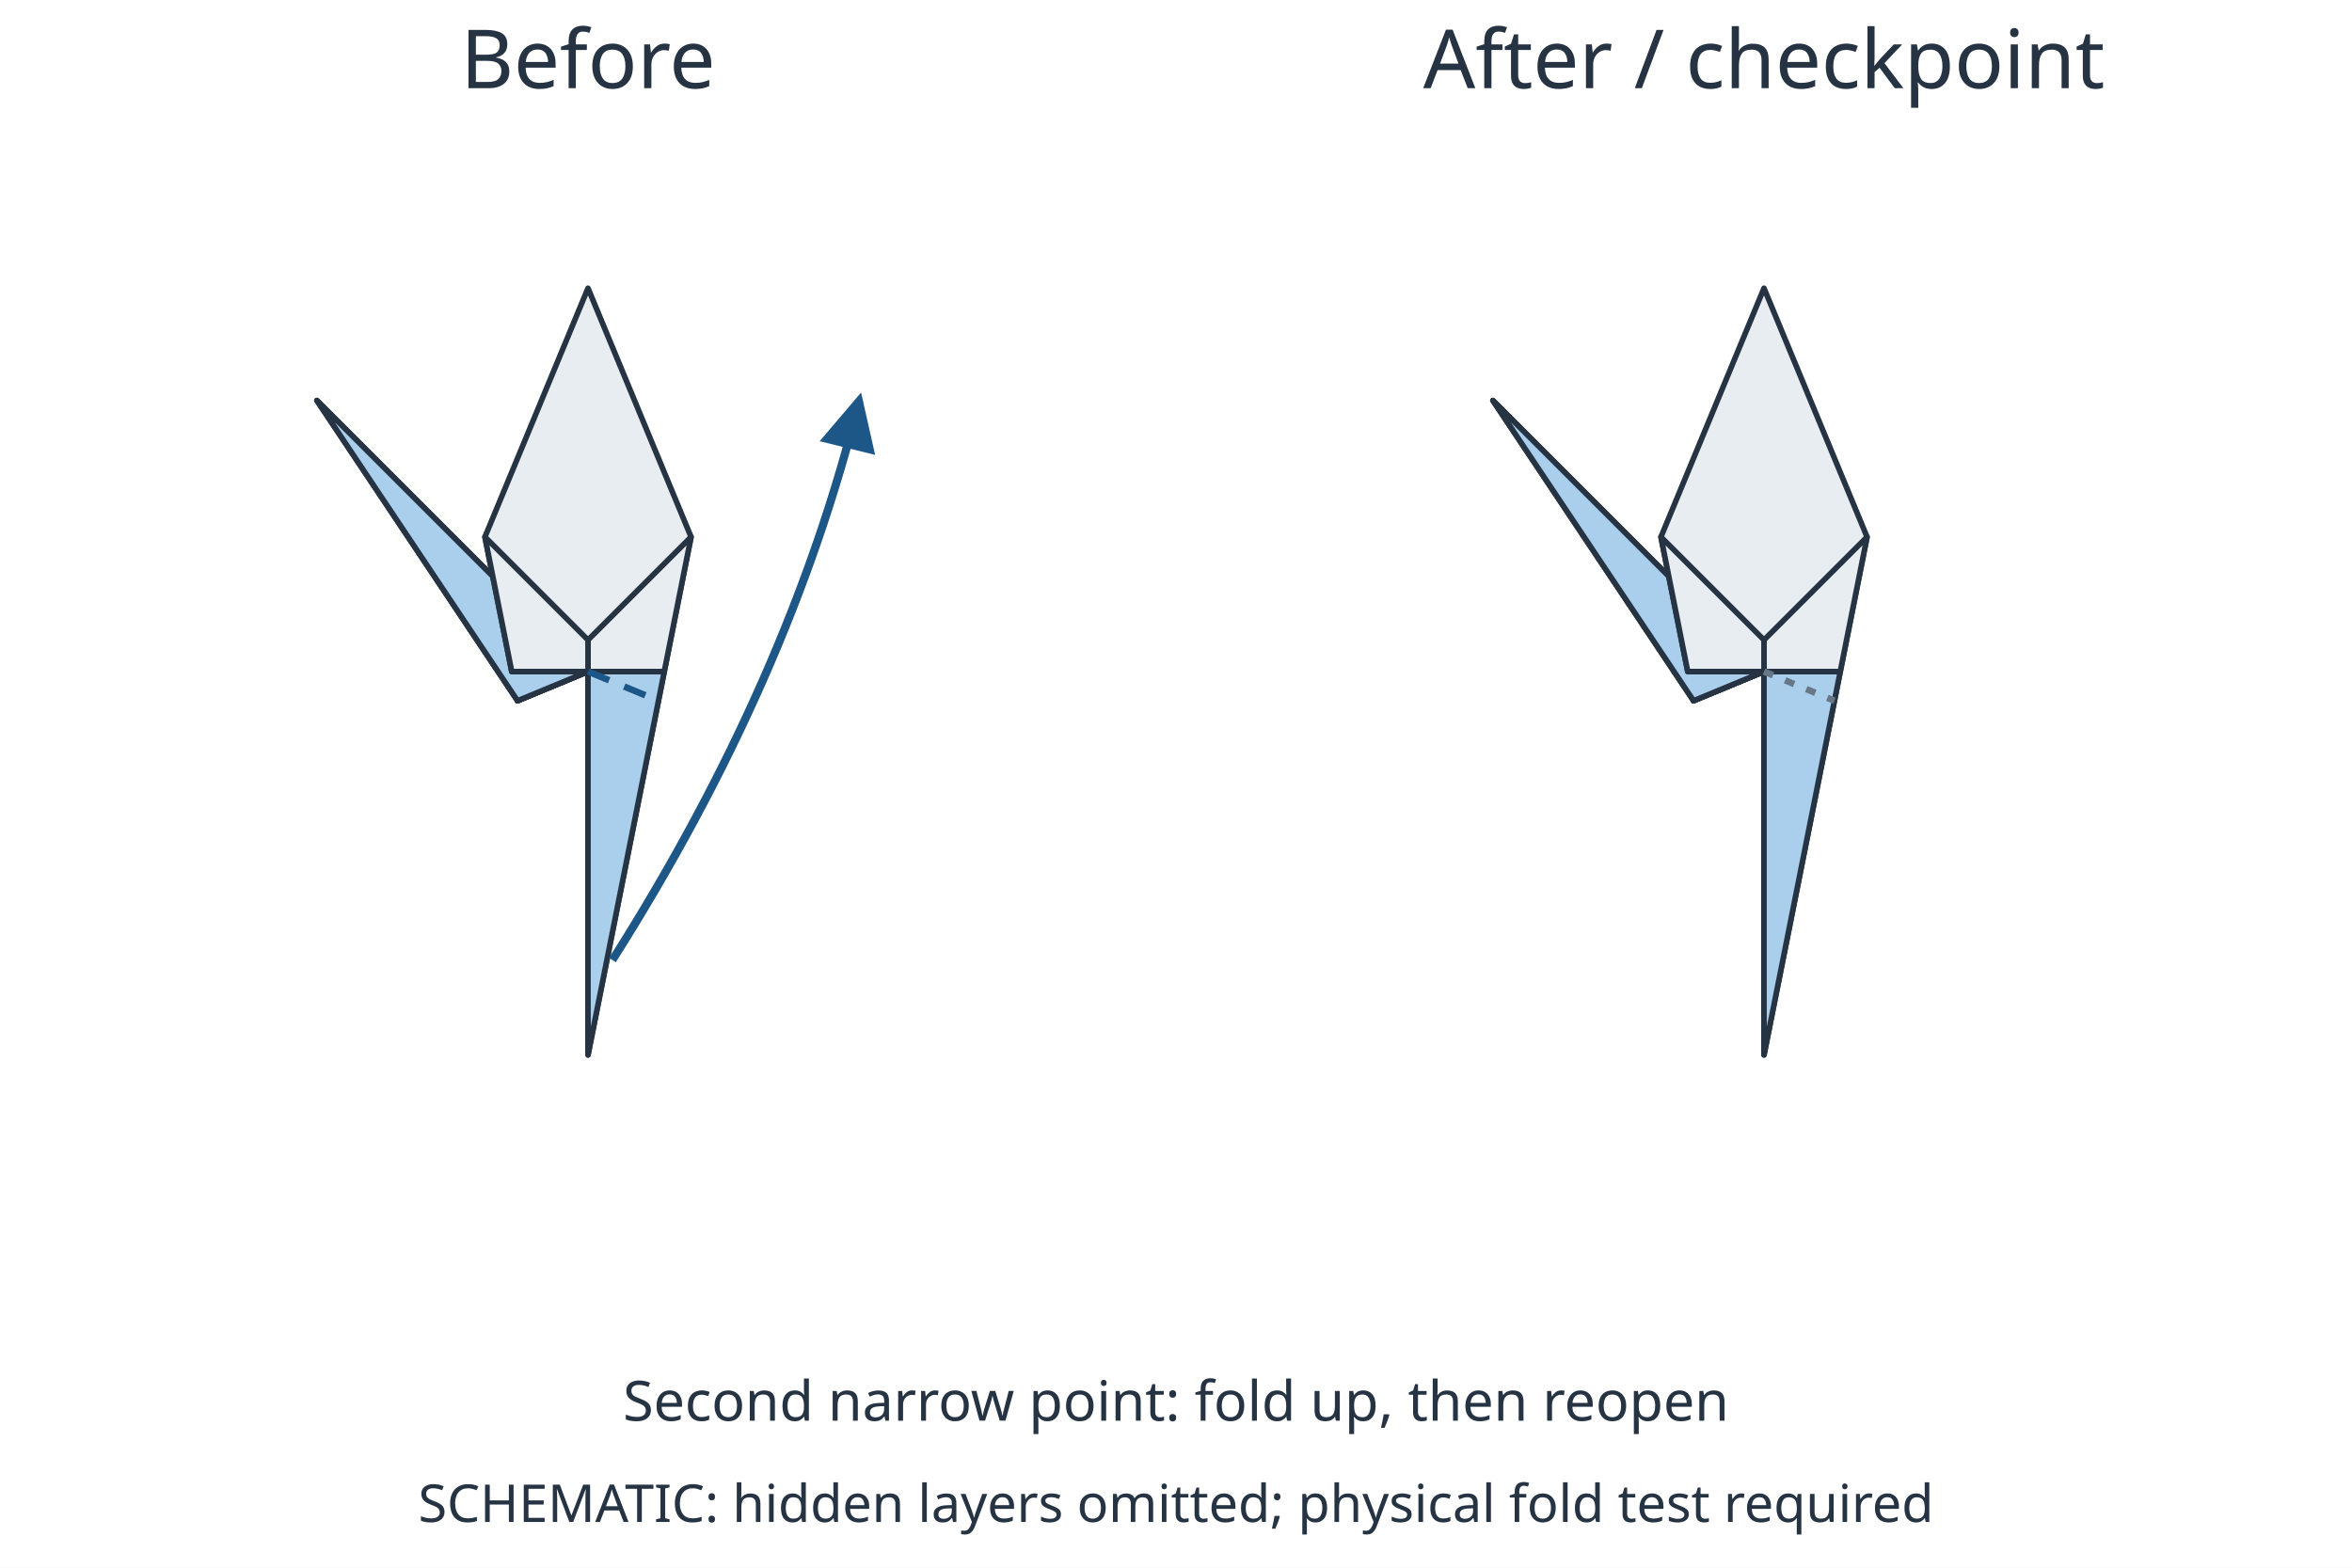
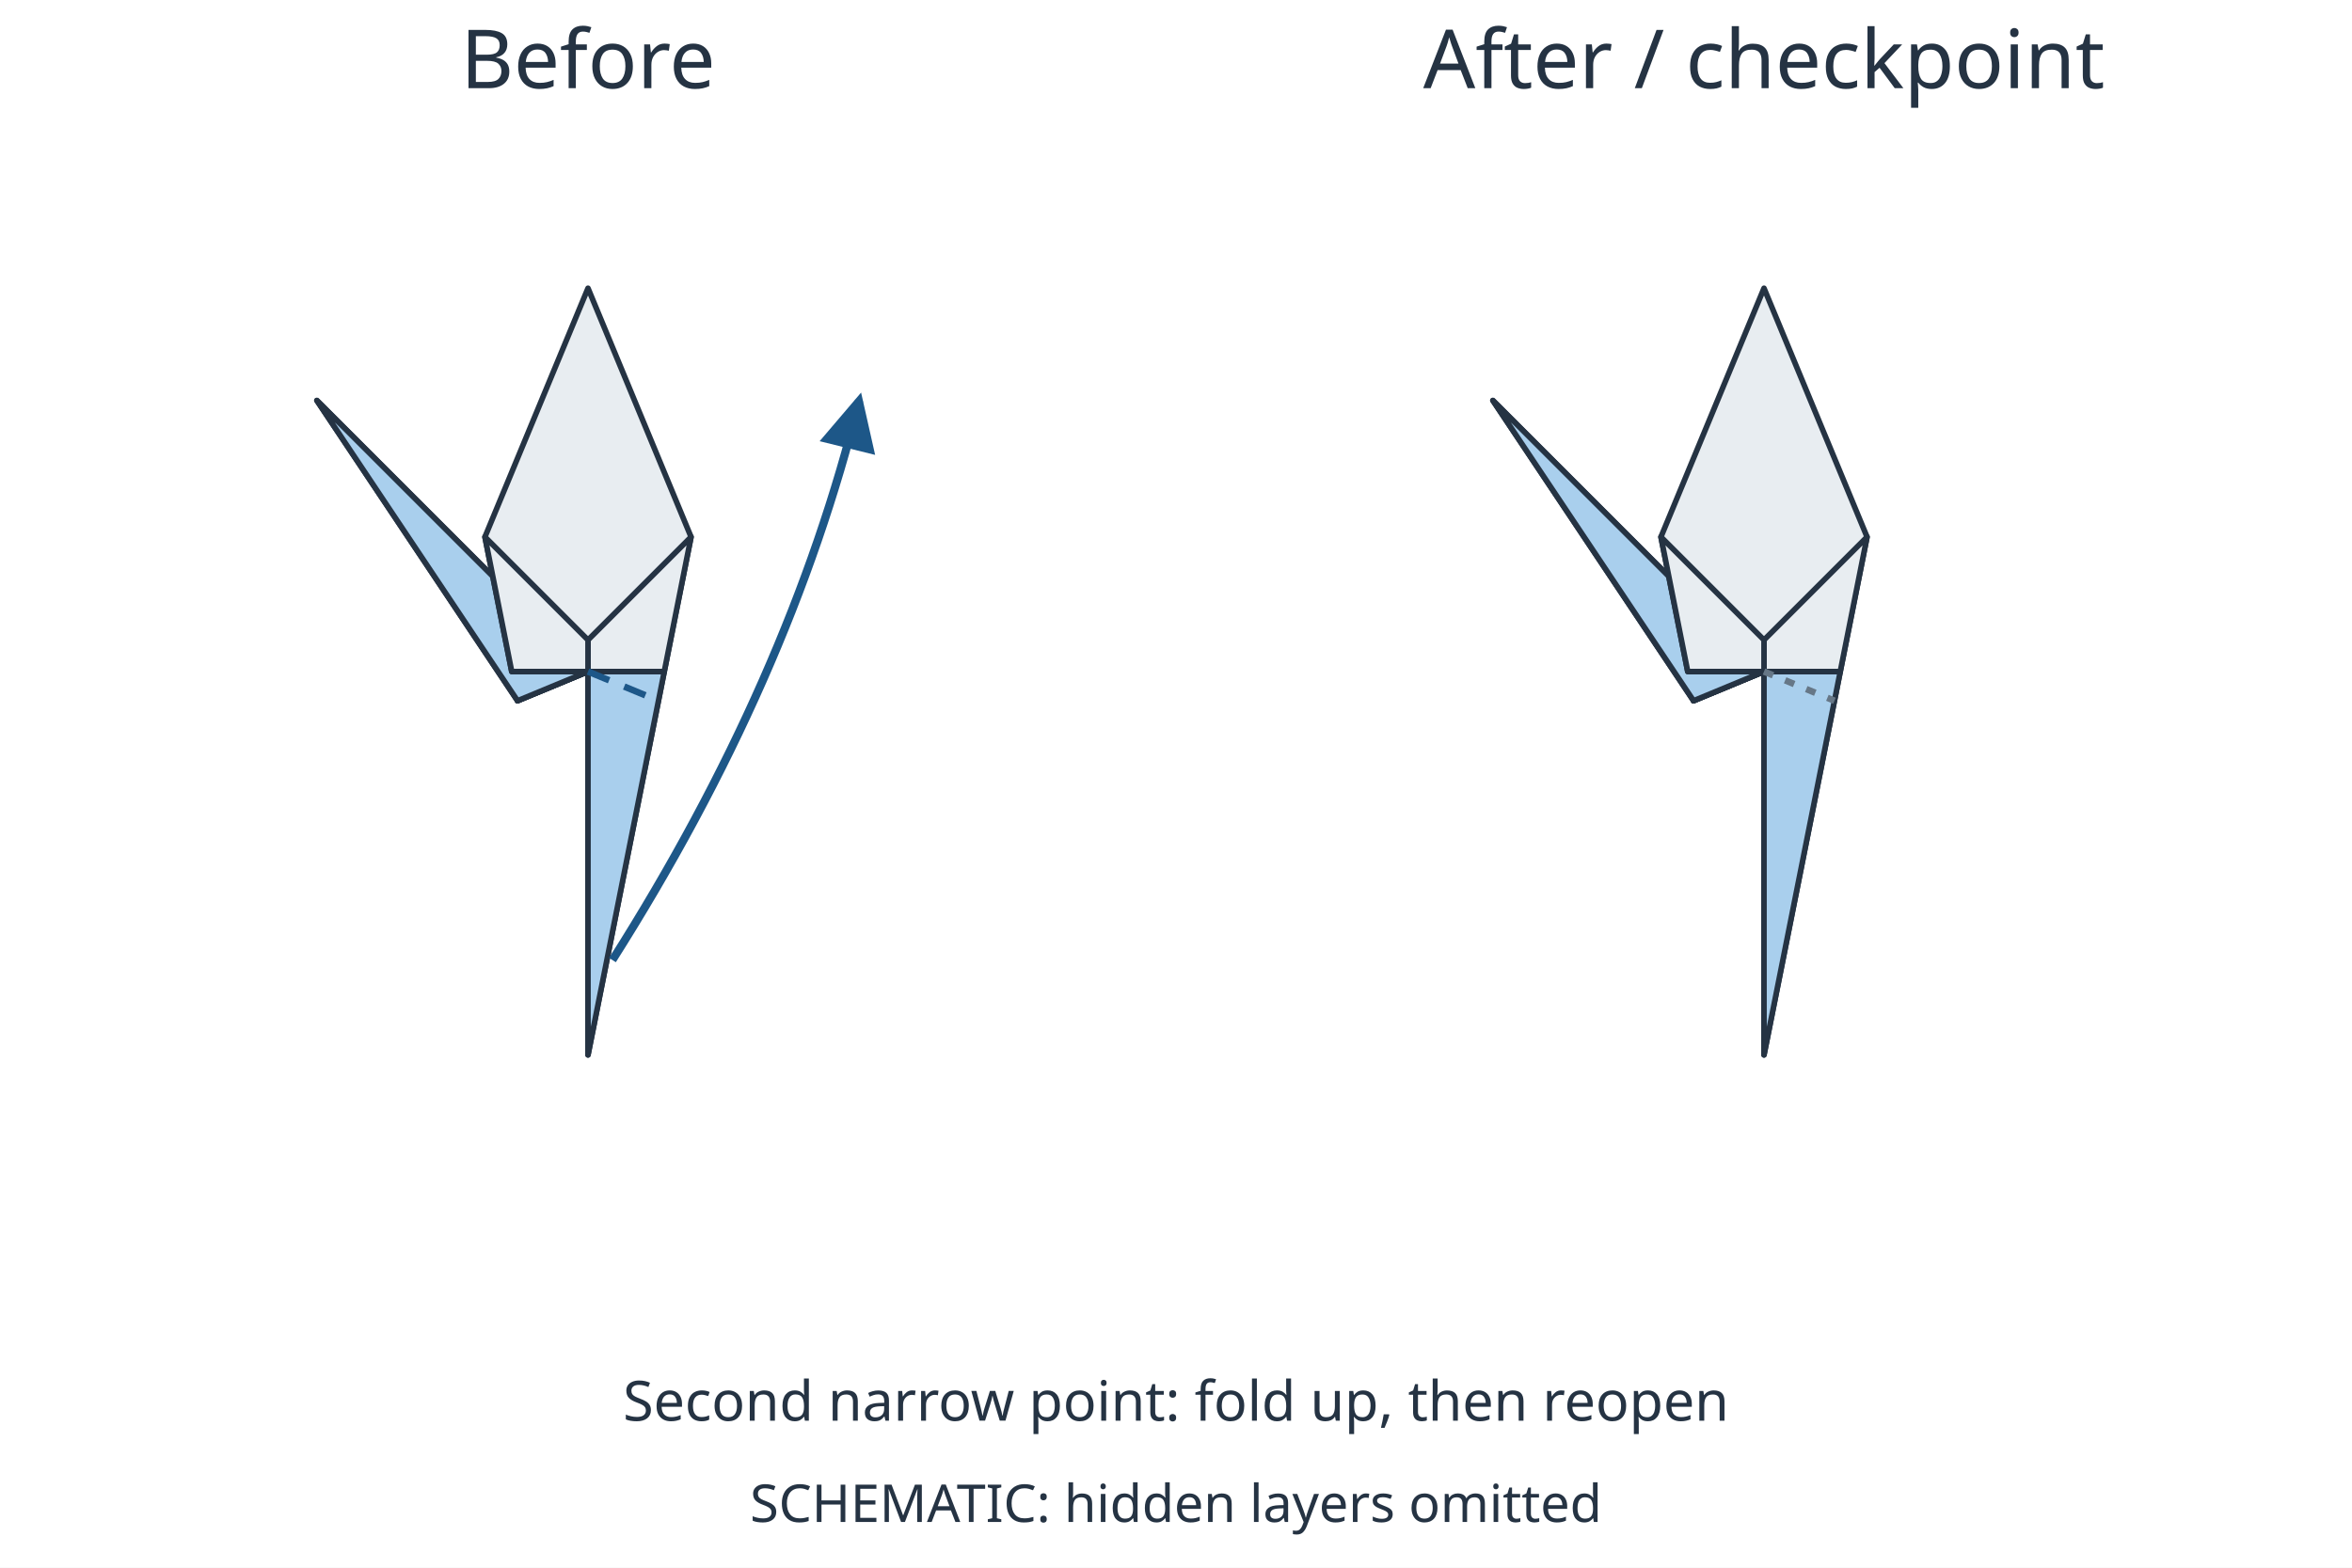
<svg xmlns="http://www.w3.org/2000/svg" width="720" height="480" viewBox="0 0 720 480" role="img" aria-labelledby="title desc">
  <rect width="720" height="480" fill="white" />
  <defs>
    <marker id="arrow" markerWidth="7" markerHeight="7" refX="6" refY="3.5" orient="auto">
      <path d="M0 0L7 3.5L0 7" fill="#1d5788" />
    </marker>
  </defs>
  <polygon points="158.429,214.555 156.652,205.620 180.000,205.620 180.000,205.620" fill="#a9cfed" stroke="#253343" stroke-width="1.7" stroke-linejoin="round" />
  <polygon points="97.000,122.620 97.000,122.620 97.000,122.620 97.000,122.620 158.429,214.555 180.000,205.620 180.000,205.620" fill="#a9cfed" stroke="#253343" stroke-width="1.7" stroke-linejoin="round" />
  <polygon points="180.000,205.620 180.000,205.620 156.652,205.620 158.429,214.555" fill="#a9cfed" stroke="#253343" stroke-width="1.7" stroke-linejoin="round" />
  <polygon points="97.000,122.620 97.000,122.620 97.000,122.620 180.000,205.620 180.000,205.620 158.429,214.555" fill="#a9cfed" stroke="#253343" stroke-width="1.7" stroke-linejoin="round" />
  <polygon points="203.348,205.620 180.000,323.000 180.000,323.000 180.000,323.000 180.000,323.000 180.000,205.620" fill="#a9cfed" stroke="#253343" stroke-width="1.7" stroke-linejoin="round" />
  <polygon points="180.000,205.620 180.000,323.000 180.000,323.000 203.348,205.620" fill="#a9cfed" stroke="#253343" stroke-width="1.7" stroke-linejoin="round" />
  <polygon points="180.000,88.241 211.547,164.402 203.348,205.620 156.652,205.620 148.453,164.402" fill="#e8edf1" stroke="#253343" stroke-width="1.7" stroke-linejoin="round" />
  <polygon points="211.547,164.402 180.000,195.949 180.000,205.620 203.348,205.620" fill="#e8edf1" stroke="#253343" stroke-width="1.7" stroke-linejoin="round" />
  <polygon points="180.000,205.620 180.000,195.949 148.453,164.402 156.652,205.620" fill="#e8edf1" stroke="#253343" stroke-width="1.7" stroke-linejoin="round" />
  <polygon points="518.429,214.555 516.652,205.620 540.000,205.620 540.000,205.620" fill="#a9cfed" stroke="#253343" stroke-width="1.7" stroke-linejoin="round" />
  <polygon points="457.000,122.620 457.000,122.620 457.000,122.620 457.000,122.620 518.429,214.555 540.000,205.620 540.000,205.620" fill="#a9cfed" stroke="#253343" stroke-width="1.7" stroke-linejoin="round" />
  <polygon points="540.000,205.620 540.000,205.620 516.652,205.620 518.429,214.555" fill="#a9cfed" stroke="#253343" stroke-width="1.7" stroke-linejoin="round" />
  <polygon points="457.000,122.620 457.000,122.620 457.000,122.620 540.000,205.620 540.000,205.620 518.429,214.555" fill="#a9cfed" stroke="#253343" stroke-width="1.7" stroke-linejoin="round" />
  <polygon points="563.348,205.620 540.000,323.000 540.000,323.000 540.000,323.000 540.000,323.000 540.000,205.620" fill="#a9cfed" stroke="#253343" stroke-width="1.7" stroke-linejoin="round" />
  <polygon points="540.000,205.620 540.000,323.000 540.000,323.000 563.348,205.620" fill="#a9cfed" stroke="#253343" stroke-width="1.7" stroke-linejoin="round" />
  <polygon points="540.000,88.241 571.547,164.402 563.348,205.620 516.652,205.620 508.453,164.402" fill="#e8edf1" stroke="#253343" stroke-width="1.7" stroke-linejoin="round" />
  <polygon points="571.547,164.402 540.000,195.949 540.000,205.620 563.348,205.620" fill="#e8edf1" stroke="#253343" stroke-width="1.7" stroke-linejoin="round" />
  <polygon points="540.000,205.620 540.000,195.949 508.453,164.402 516.652,205.620" fill="#e8edf1" stroke="#253343" stroke-width="1.7" stroke-linejoin="round" />
  <text x="180" y="27" text-anchor="middle" font-family="sans-serif" font-size="25" fill="#253343">Before</text>
  <text x="540" y="27" text-anchor="middle" font-family="sans-serif" font-size="25" fill="#253343">After / checkpoint</text>
  <path d="M187.470,293.950 Q241.835,208.285 263.000,122.620" fill="none" stroke="#1d5788" stroke-width="2.5" marker-end="url(#arrow)" />
  <path d="M180.000,205.620 L201.571,214.555" fill="none" stroke="#1d5788" stroke-width="2" stroke-dasharray="7 5" />
  <path d="M540.000,205.620 L561.571,214.555" fill="none" stroke="#667787" stroke-width="2" stroke-dasharray="3 4" />
  <text x="360" y="435" text-anchor="middle" font-family="sans-serif" font-size="17" fill="#253343">Second narrow point: fold up, then reopen</text>
-   <text x="360" y="466" text-anchor="middle" font-family="sans-serif" font-size="16" fill="#253343">SCHEMATIC: hidden layers omitted; physical fold test required</text>
+   <text x="360" y="466" text-anchor="middle" font-family="sans-serif" font-size="16" fill="#253343">SCHEMATIC: hidden layers omitted</text>
</svg>
